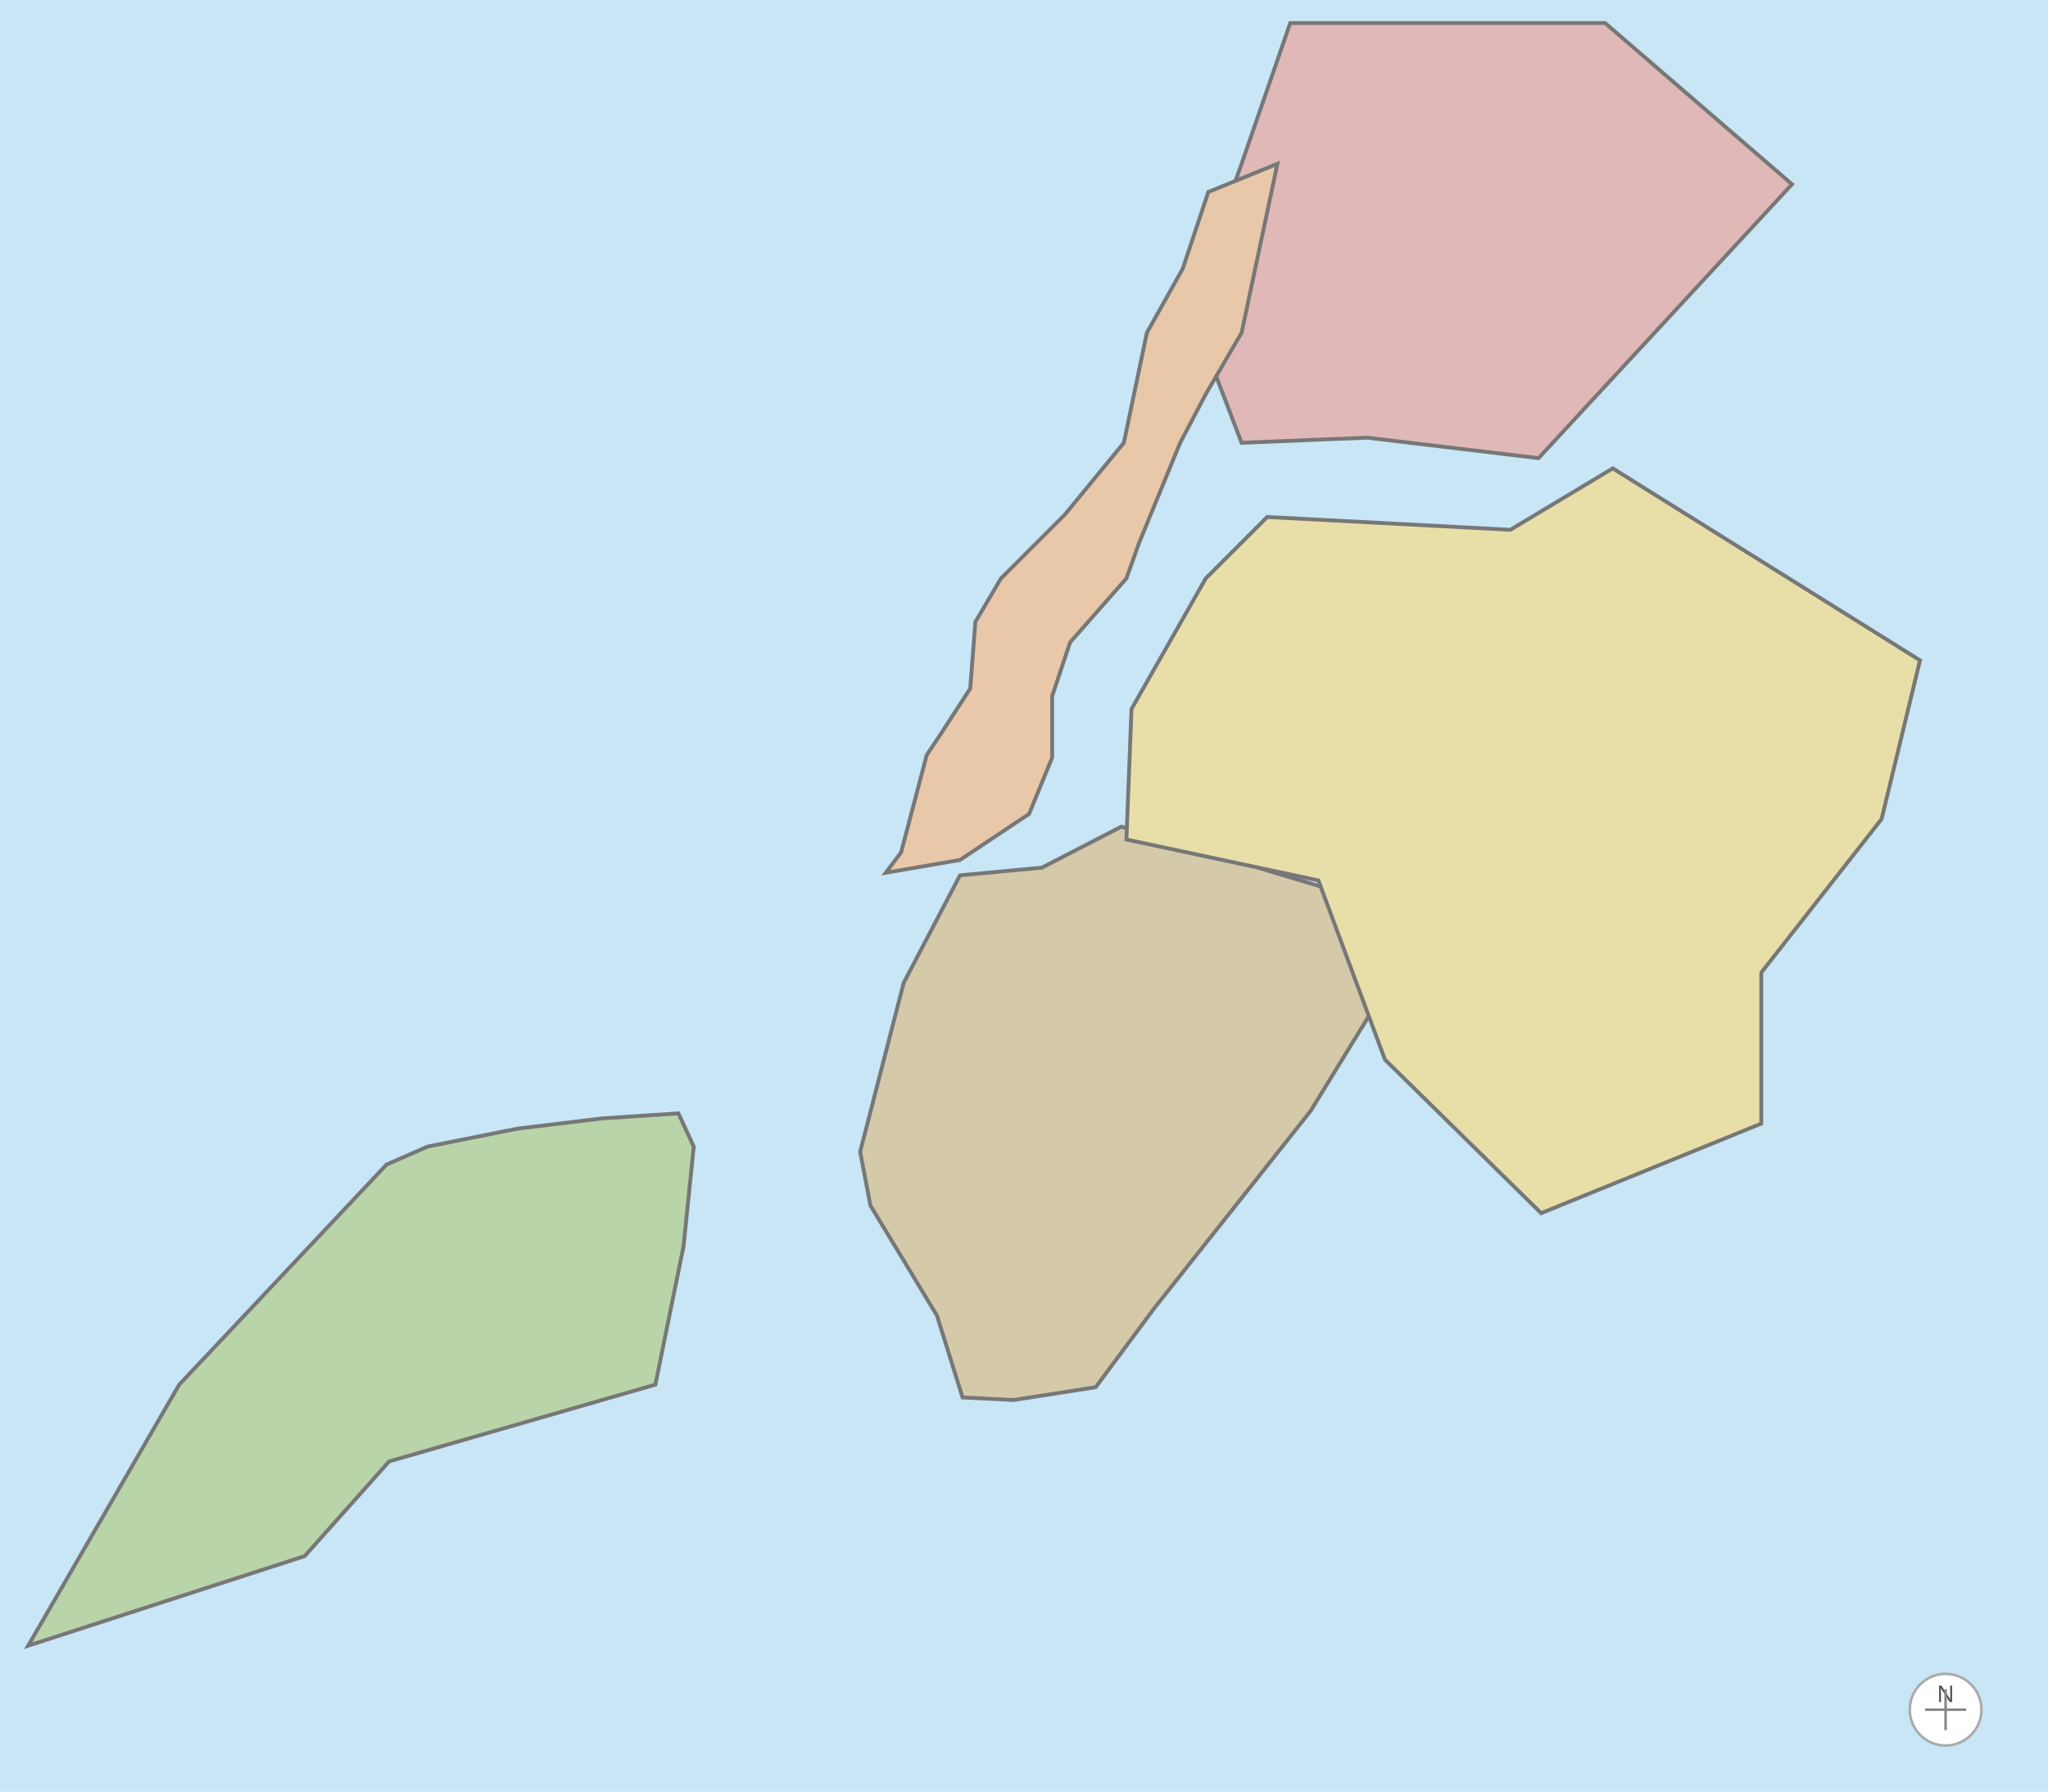
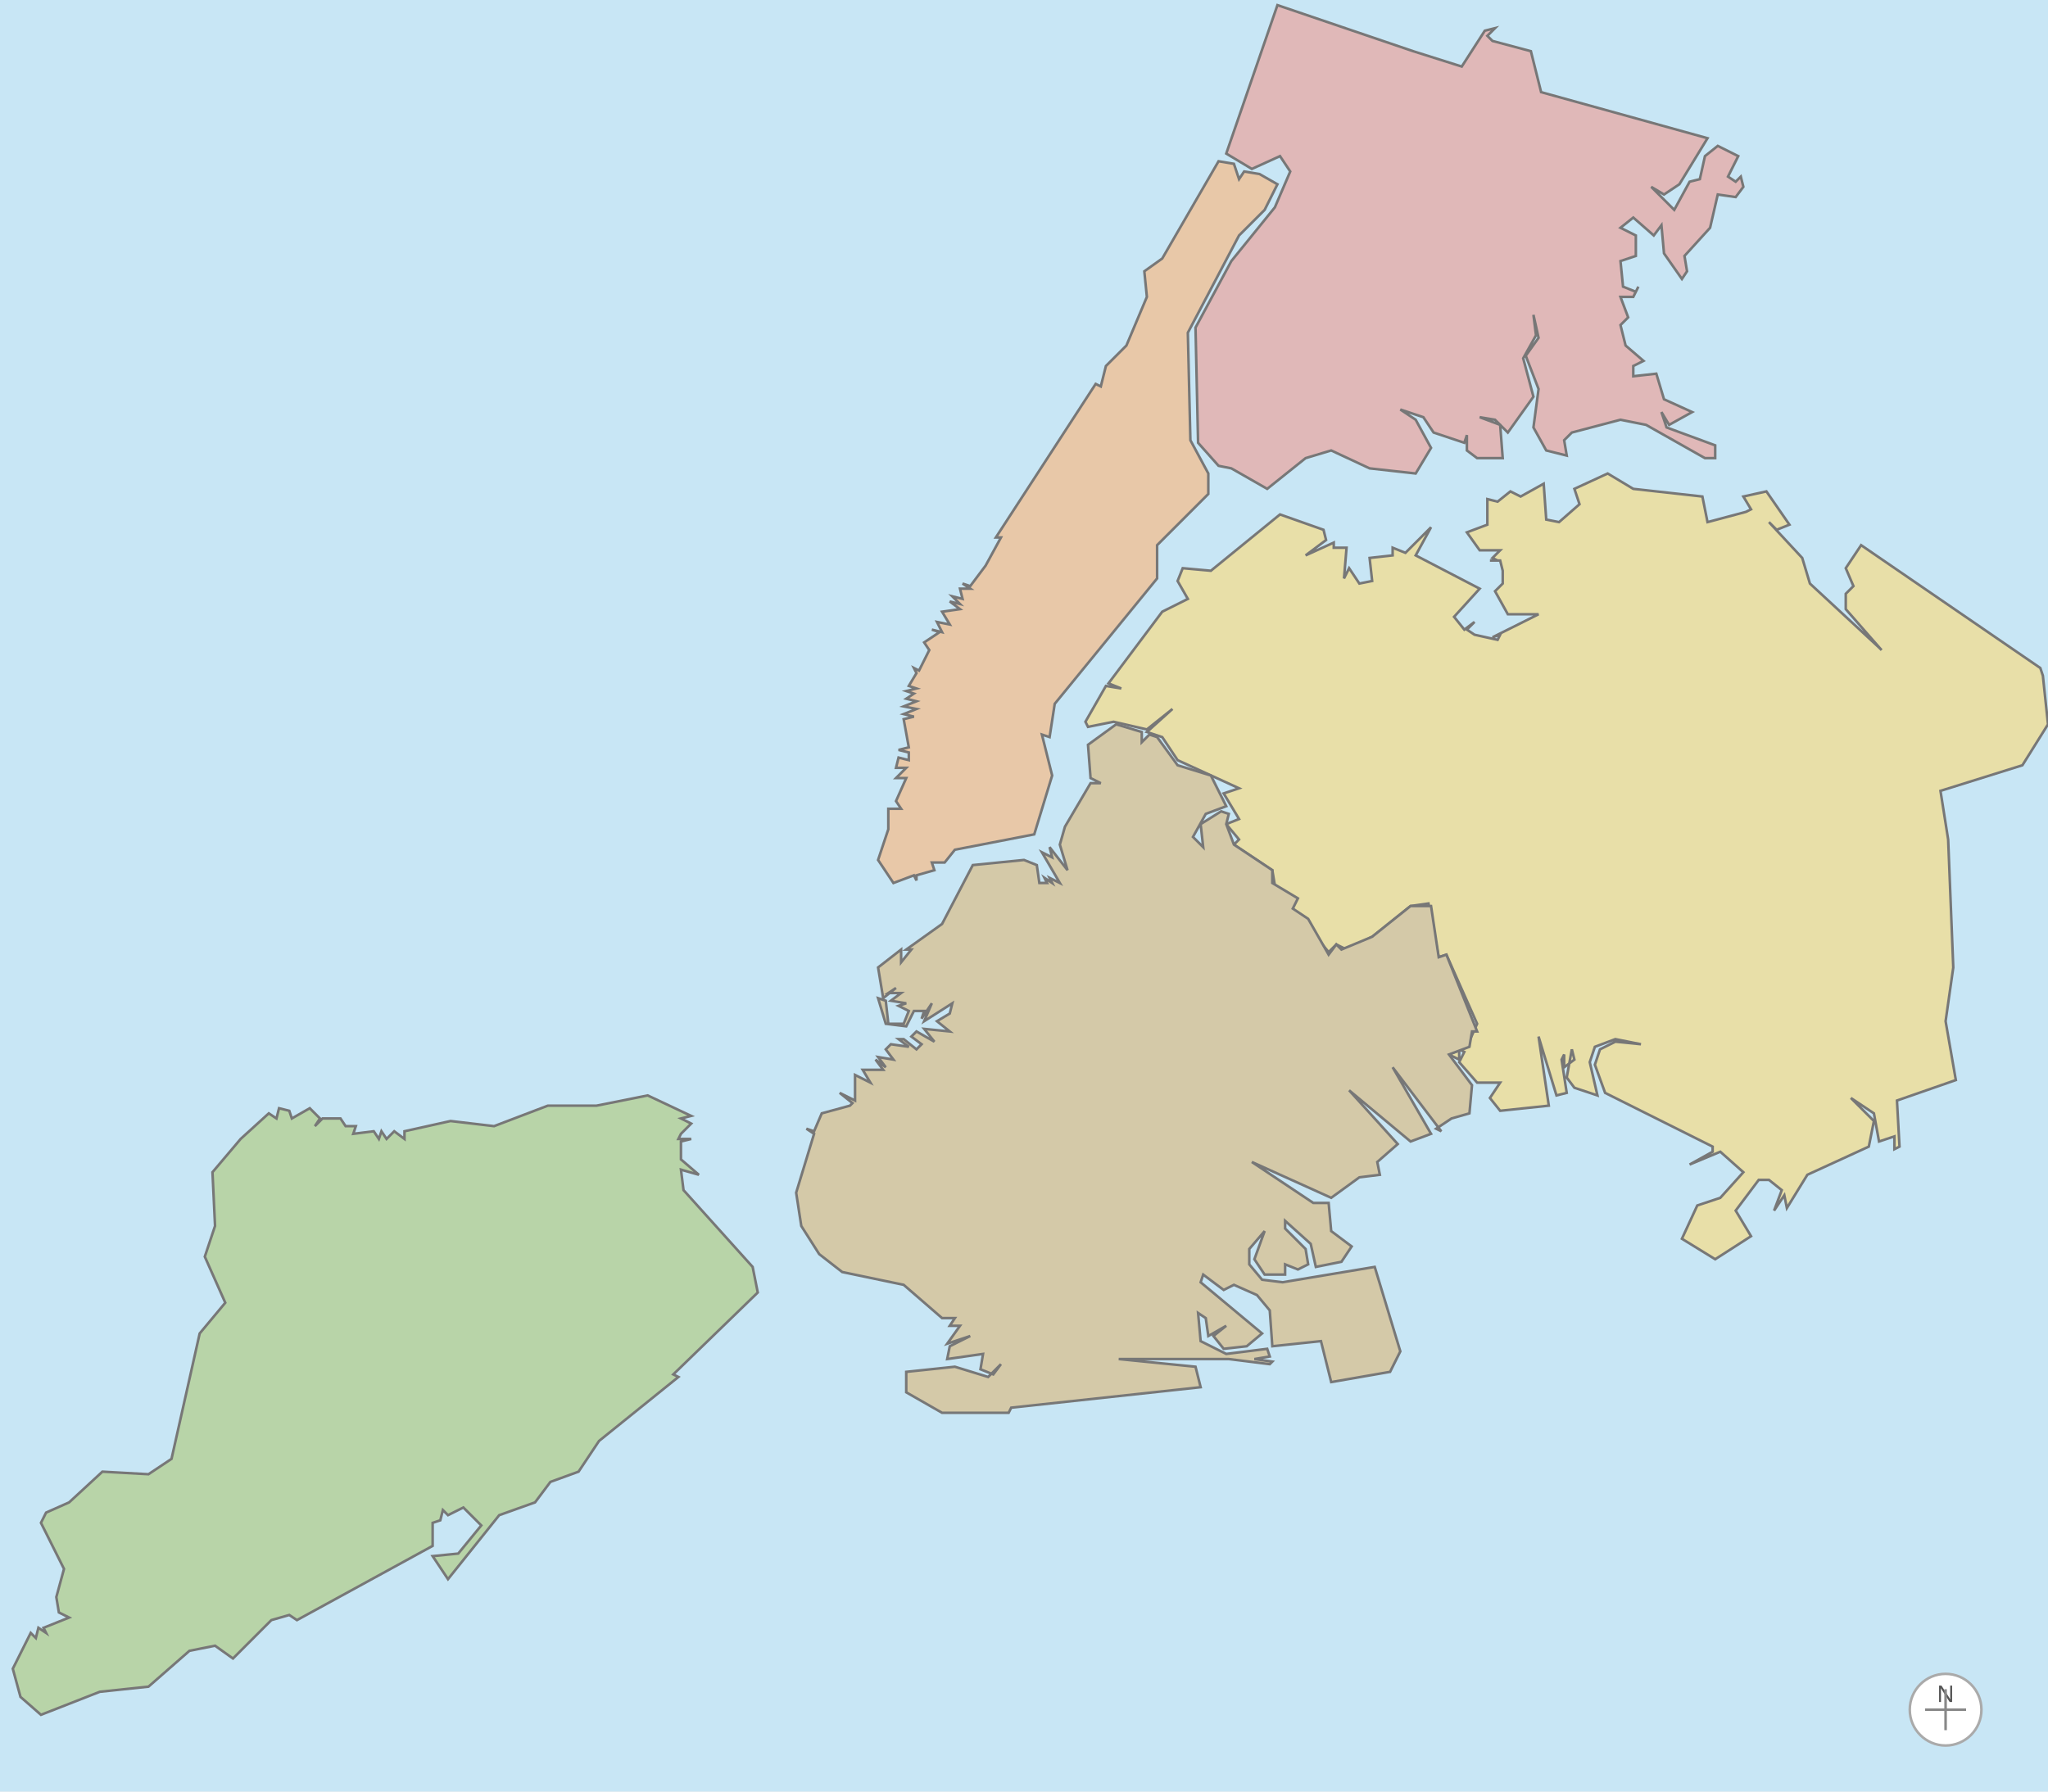
<svg xmlns="http://www.w3.org/2000/svg" viewBox="0 0 800 700">
  <rect width="800" height="700" fill="#c8e6f5" />
-   <path id="staten-island" d="M 265,435 L 271,448 L 267,487 L 256,541 L 152,571 L 119,608 L 11,643 L 70,541 L 151,455 L 167,448 L 202,441 L 235,437 Z" fill="#b8d4a8" stroke="#777" stroke-width="1.5" />
-   <path id="brooklyn" d="M 375,342 L 407,339 L 438,323 L 518,347 L 539,390 L 512,434 L 451,511 L 428,542 L 396,547 L 376,546 L 366,514 L 340,471 L 336,450 L 353,384 Z" fill="#d4c9a8" stroke="#777" stroke-width="1.5" />
-   <path id="queens" d="M 442,277 L 471,226 L 495,202 L 590,207 L 630,183 L 750,258 L 735,320 L 688,380 L 688,439 L 602,474 L 541,414 L 515,344 L 440,328 Z" fill="#e8dfa8" stroke="#777" stroke-width="1.5" />
-   <path id="bronx" d="M 485,64 L 472,100 L 472,139 L 485,173 L 534,171 L 601,179 L 700,72 L 627,9 L 504,9 Z" fill="#e0b8b8" stroke="#777" stroke-width="1.5" />
-   <path id="manhattan" d="M 346,341 L 375,336 L 402,318 L 411,296 L 411,272 L 418,251 L 440,226 L 445,212            L 461,173 L 471,154 L 485,130 L 499,64            L 472,75 L 462,105 L 448,130 L 439,173            L 416,201 L 391,226 L 381,243 L 379,269 L 368,286 L 362,295 L 352,333 Z" fill="#e8c8a8" stroke="#777" stroke-width="1.5" />
+   <path id="staten-island" d="M 253,428 L 270,436 L 266,437 L 270,439 L 266,443 L 265,445 L 270,445 L 266,446 L 266,453 L 273,459 L 266,457 L 267,465 L 294,495 L 296,505 L 263,537 L 265,538 L 234,563 L 226,575 L 215,579 L 209,587 L 195,592 L 175,617 L 169,608 L 179,607 L 188,596 L 181,589 L 175,592 L 173,590 L 172,594 L 169,595 L 169,604 L 116,633 L 113,631 L 106,633 L 91,648 L 84,643 L 74,645 L 58,659 L 39,661 L 16,670 L 8,663 L 5,652 L 12,638 L 14,640 L 15,636 L 18,638 L 17,636 L 27,632 L 23,630 L 22,624 L 25,613 L 16,595 L 18,591 L 27,587 L 40,575 L 58,576 L 67,570 L 78,521 L 88,509 L 80,491 L 84,479 L 83,458 L 94,445 L 105,435 L 108,437 L 109,433 L 113,434 L 114,437 L 121,433 L 125,437 L 123,440 L 126,437 L 133,437 L 135,440 L 139,440 L 138,443 L 146,442 L 148,445 L 149,442 L 151,445 L 154,442 L 158,445 L 158,442 L 176,438 L 193,440 L 214,432 L 233,432 L 253,428 Z" fill="#b8d4a8" stroke="#777" stroke-width="1" />
+   <path id="queens" d="M 628,185 L 638,191 L 665,194 L 667,204 L 682,200 L 684,199 L 681,194 L 690,192 L 699,205 L 694,207 L 691,204 L 704,218 L 707,228 L 734,253 L 735,254 L 721,238 L 721,232 L 724,229 L 721,222 L 727,213 L 797,261 L 798,264 L 800,283 L 790,299 L 758,309 L 761,328 L 763,378 L 760,399 L 764,422 L 741,430 L 742,448 L 740,449 L 740,444 L 734,446 L 732,435 L 723,429 L 732,438 L 730,448 L 706,459 L 698,472 L 697,467 L 693,473 L 696,465 L 691,461 L 687,461 L 678,473 L 684,483 L 670,492 L 657,484 L 663,471 L 672,468 L 681,458 L 672,450 L 660,455 L 669,450 L 669,448 L 627,427 L 623,416 L 625,410 L 631,407 L 641,408 L 631,406 L 623,409 L 621,415 L 624,428 L 615,425 L 612,421 L 614,410 L 615,414 L 611,417 L 611,412 L 610,414 L 612,427 L 608,428 L 601,405 L 605,432 L 586,434 L 582,429 L 586,423 L 577,423 L 570,415 L 572,411 L 570,410 L 570,414 L 566,412 L 573,409 L 577,400 L 565,373 L 562,374 L 558,353 L 551,354 L 536,366 L 526,371 L 522,369 L 519,372 L 505,355 L 506,351 L 498,346 L 497,340 L 482,330 L 484,328 L 479,322 L 484,320 L 478,310 L 484,308 L 460,297 L 454,288 L 448,286 L 458,277 L 448,285 L 435,282 L 425,284 L 424,282 L 432,268 L 438,269 L 433,267 L 454,239 L 464,234 L 460,227 L 462,222 L 473,223 L 500,201 L 517,207 L 518,211 L 510,217 L 521,212 L 521,214 L 526,214 L 525,226 L 527,222 L 531,228 L 536,227 L 535,218 L 544,217 L 544,214 L 549,216 L 559,206 L 553,217 L 578,230 L 568,241 L 572,246 L 576,243 L 573,246 L 576,248 L 585,250 L 586,248 L 583,249 L 601,240 L 589,240 L 584,231 L 587,228 L 587,223 L 586,219 L 582,219 L 585,219 L 583,218 L 586,215 L 578,215 L 573,208 L 581,205 L 581,195 L 585,196 L 590,192 L 594,194 L 603,189 L 604,203 L 609,204 L 617,197 L 615,191 L 628,185 Z" fill="#e8dfa8" stroke="#777" stroke-width="1" />
+   <path id="brooklyn" d="M 436,283 L 446,286 L 446,290 L 449,287 L 452,288 L 460,299 L 473,303 L 479,315 L 471,318 L 466,327 L 470,331 L 469,322 L 477,317 L 480,318 L 479,322 L 482,330 L 497,340 L 497,345 L 507,351 L 505,355 L 511,359 L 519,373 L 522,369 L 524,371 L 536,366 L 551,354 L 559,354 L 562,374 L 565,373 L 577,403 L 575,403 L 574,409 L 566,412 L 575,424 L 574,435 L 567,437 L 561,441 L 563,442 L 544,417 L 559,443 L 551,446 L 527,426 L 546,447 L 538,454 L 539,459 L 531,460 L 520,468 L 489,454 L 513,470 L 519,470 L 520,481 L 528,487 L 524,493 L 514,495 L 512,486 L 502,477 L 502,480 L 510,488 L 511,494 L 507,496 L 502,494 L 502,498 L 494,498 L 490,492 L 494,481 L 488,488 L 488,494 L 493,500 L 501,501 L 537,495 L 547,528 L 543,536 L 520,540 L 516,524 L 497,526 L 496,512 L 491,506 L 482,502 L 478,504 L 470,498 L 469,501 L 493,521 L 487,526 L 478,527 L 474,522 L 479,518 L 472,522 L 471,515 L 468,513 L 469,524 L 479,529 L 495,527 L 496,530 L 490,531 L 497,532 L 496,533 L 480,531 L 437,531 L 467,534 L 469,542 L 395,550 L 394,552 L 368,552 L 354,544 L 354,536 L 373,534 L 386,538 L 391,533 L 388,537 L 383,535 L 384,529 L 370,531 L 371,526 L 379,522 L 370,525 L 375,518 L 371,518 L 373,515 L 368,515 L 353,502 L 329,497 L 320,490 L 313,479 L 311,466 L 318,443 L 315,441 L 318,442 L 321,435 L 332,432 L 333,431 L 328,427 L 334,430 L 334,420 L 340,423 L 337,418 L 345,418 L 342,414 L 346,417 L 343,413 L 349,414 L 346,410 L 348,408 L 355,409 L 351,406 L 353,406 L 358,410 L 360,408 L 356,405 L 358,403 L 365,407 L 361,402 L 371,403 L 366,399 L 371,396 L 372,392 L 361,399 L 364,392 L 360,398 L 361,395 L 357,395 L 354,401 L 346,400 L 343,390 L 346,391 L 347,400 L 353,400 L 355,395 L 351,393 L 354,392 L 348,391 L 352,388 L 347,388 L 350,386 L 345,390 L 343,378 L 352,371 L 352,376 L 356,371 L 354,371 L 368,361 L 380,338 L 400,336 L 405,338 L 406,345 L 409,345 L 408,343 L 411,345 L 410,343 L 414,345 L 407,333 L 411,335 L 410,331 L 417,340 L 414,330 L 416,323 L 426,306 L 430,306 L 426,304 L 425,291 L 436,283 Z" fill="#d4c9a8" stroke="#777" stroke-width="1" />
+   <path id="manhattan" d="M 476,63 L 482,64 L 484,70 L 486,67 L 492,68 L 499,72 L 494,82 L 484,92 L 464,130 L 465,172 L 472,185 L 472,193 L 452,213 L 452,226 L 412,275 L 410,288 L 407,287 L 411,303 L 404,326 L 373,332 L 369,337 L 364,337 L 365,340 L 358,342 L 358,344 L 357,342 L 349,345 L 343,336 L 347,324 L 347,316 L 352,316 L 350,313 L 354,304 L 350,304 L 354,300 L 350,300 L 351,296 L 355,297 L 355,294 L 351,293 L 355,292 L 353,281 L 357,280 L 353,279 L 358,277 L 353,276 L 358,274 L 354,273 L 357,271 L 354,270 L 358,269 L 355,268 L 358,263 L 357,261 L 359,262 L 363,254 L 361,251 L 367,247 L 364,246 L 368,247 L 366,243 L 371,244 L 368,239 L 375,238 L 371,235 L 375,236 L 372,233 L 376,234 L 375,230 L 379,230 L 376,228 L 379,229 L 385,221 L 391,210 L 389,210 L 428,150 L 430,151 L 432,143 L 440,135 L 448,116 L 447,106 L 454,101 L 476,63 Z" fill="#e8c8a8" stroke="#777" stroke-width="1" />
+   <path id="bronx" d="M 552,20 L 571,26 L 580,12 L 584,11 L 581,14 L 583,16 L 598,20 L 602,36 L 667,54 L 656,72 L 650,76 L 645,73 L 654,82 L 660,71 L 664,70 L 666,61 L 671,57 L 679,61 L 675,69 L 678,71 L 680,69 L 681,73 L 678,77 L 671,76 L 668,89 L 658,100 L 659,106 L 657,109 L 650,99 L 649,88 L 646,92 L 638,85 L 633,89 L 639,92 L 639,100 L 633,102 L 634,112 L 639,114 L 640,112 L 638,116 L 633,116 L 636,124 L 633,127 L 635,135 L 642,141 L 638,143 L 638,147 L 647,146 L 650,156 L 661,161 L 652,166 L 649,161 L 651,167 L 670,174 L 670,179 L 666,179 L 643,166 L 633,164 L 614,169 L 611,172 L 612,178 L 604,176 L 599,167 L 601,152 L 596,139 L 601,132 L 599,123 L 600,131 L 595,140 L 599,155 L 589,169 L 584,164 L 578,163 L 586,166 L 587,179 L 577,179 L 573,176 L 573,170 L 572,173 L 560,169 L 556,163 L 547,160 L 553,164 L 559,175 L 553,185 L 535,183 L 520,176 L 510,179 L 495,191 L 481,183 L 476,182 L 468,173 L 467,128 L 481,102 L 498,81 L 504,67 L 500,61 L 489,66 L 479,60 L 499,2 L 552,20 Z" fill="#e0b8b8" stroke="#777" stroke-width="1" />
  <g transform="translate(760,668)">
    <circle r="14" fill="white" stroke="#aaa" stroke-width="1" />
    <text x="0" y="-3" font-family="sans-serif" font-size="9" fill="#555" text-anchor="middle">N</text>
    <line x1="0" y1="-8" x2="0" y2="8" stroke="#888" stroke-width="1" />
    <line x1="-8" y1="0" x2="8" y2="0" stroke="#888" stroke-width="1" />
  </g>
</svg>
